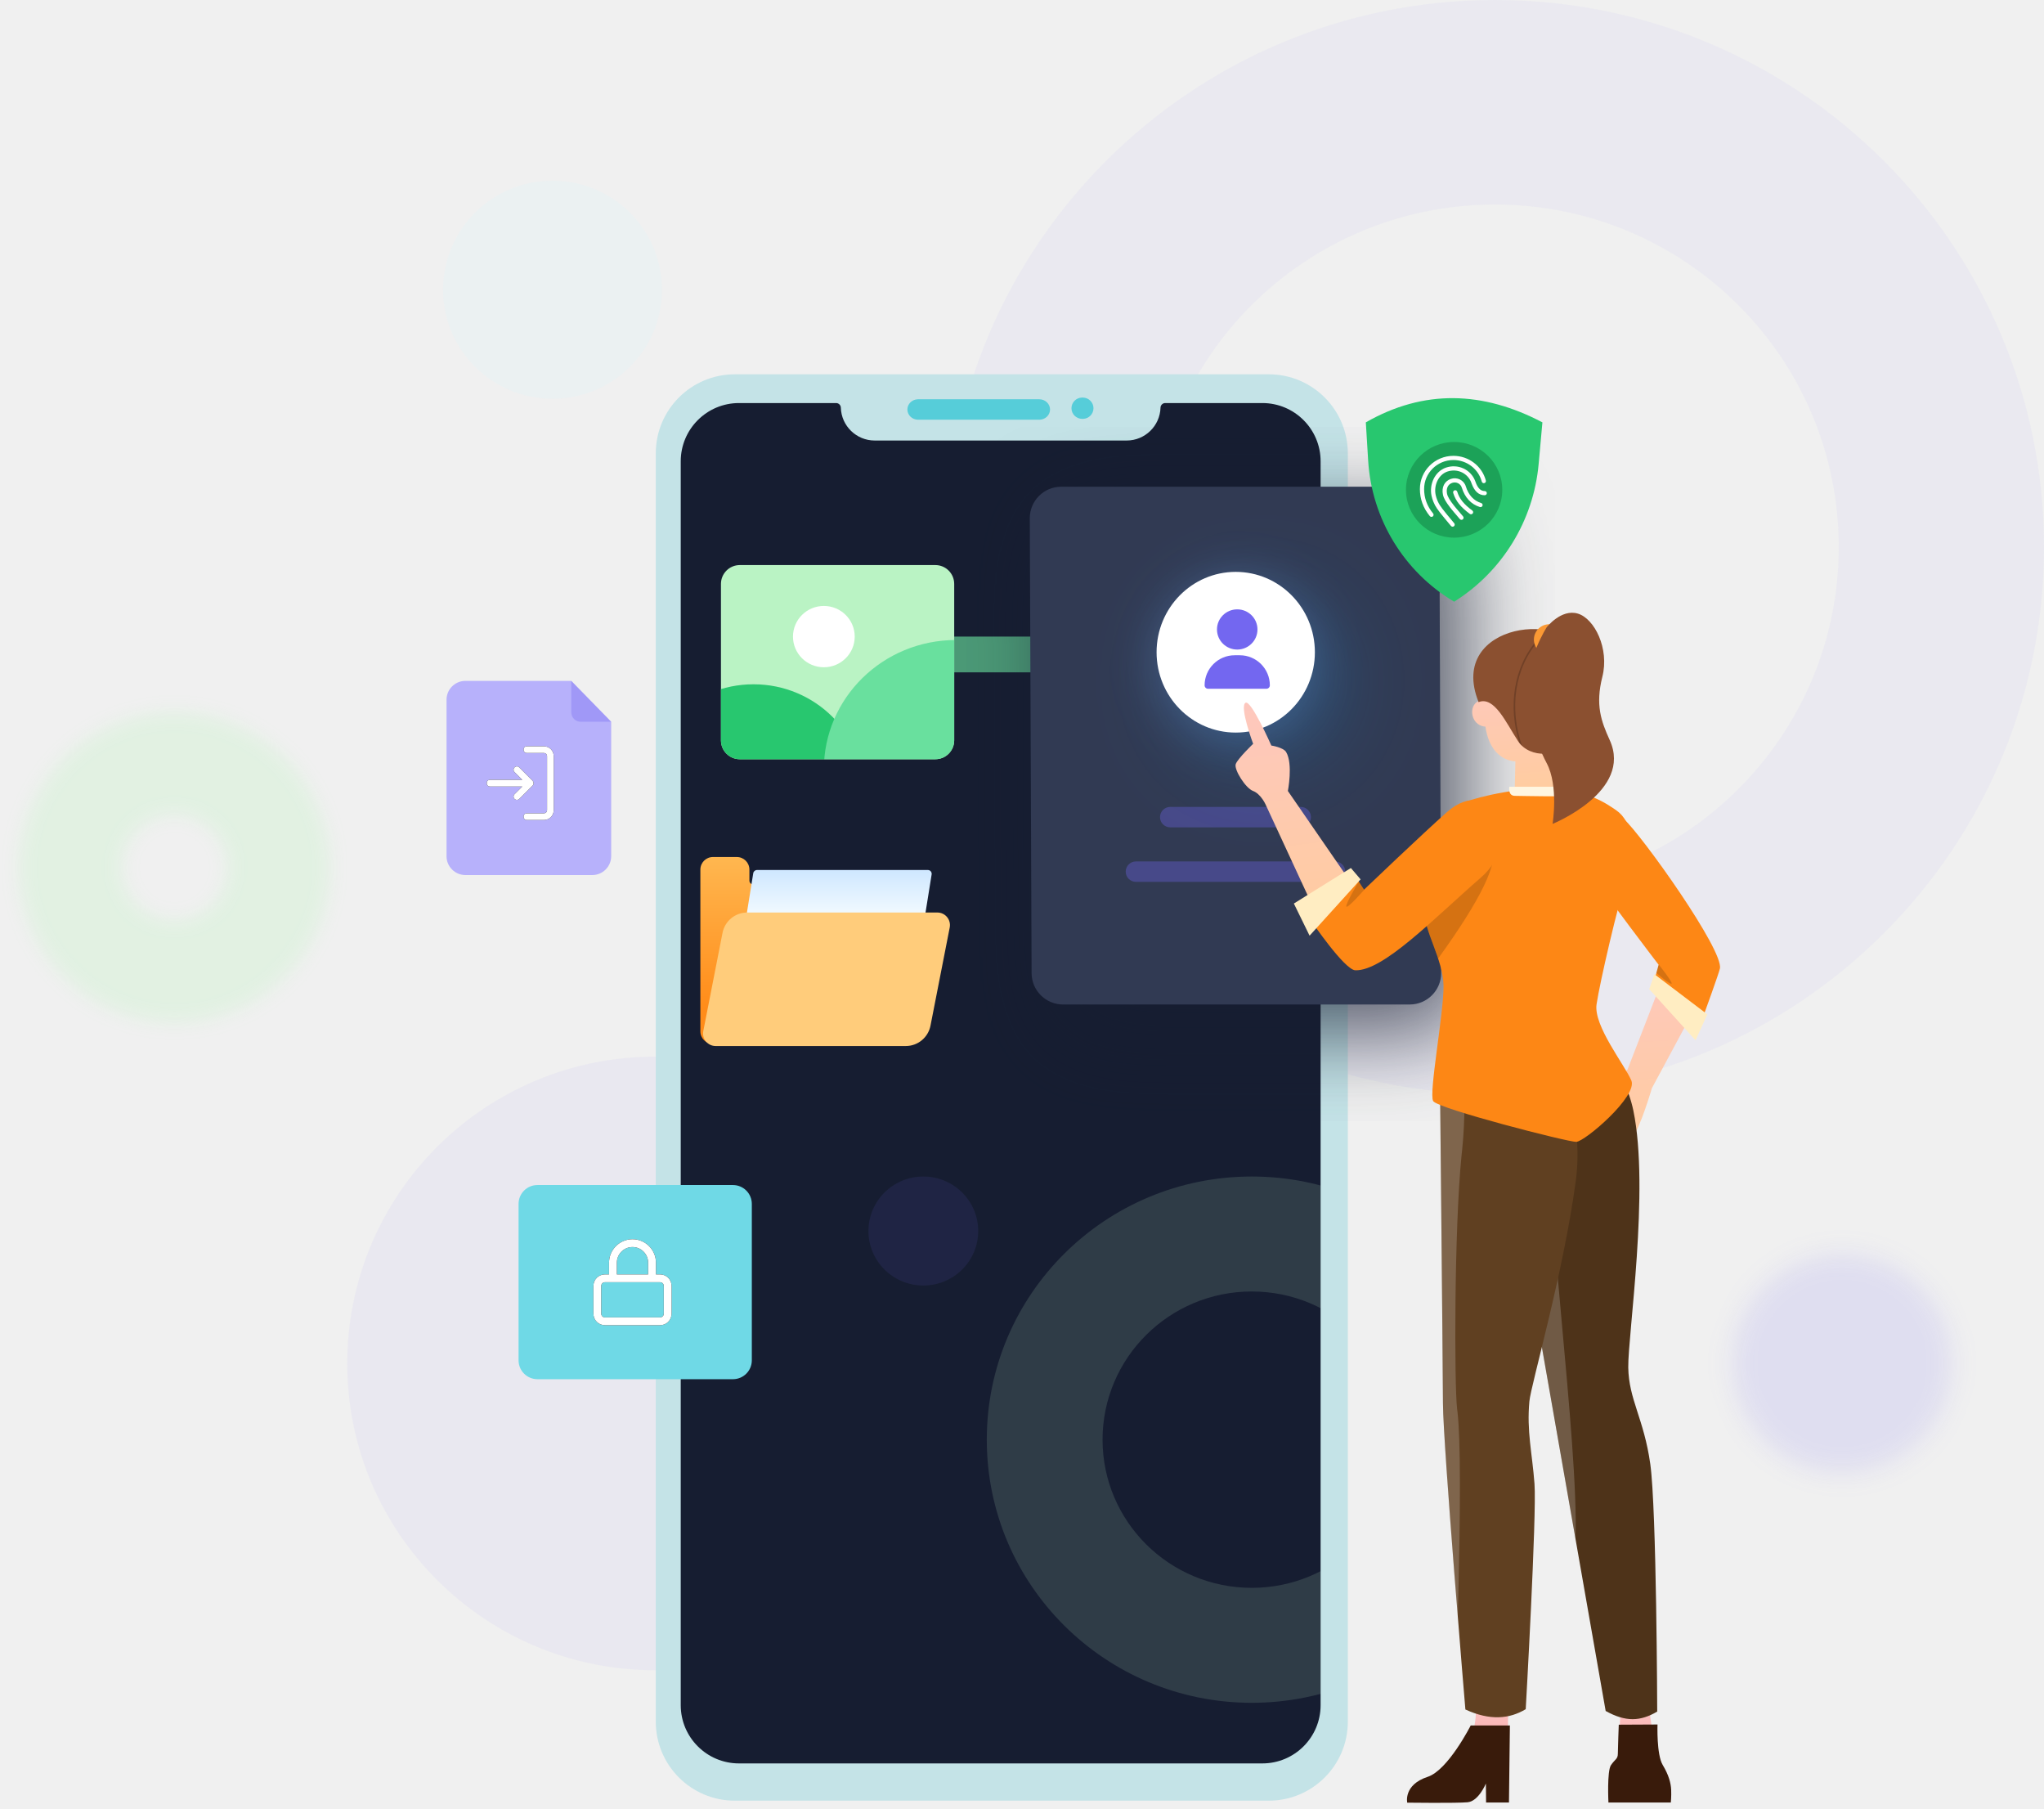
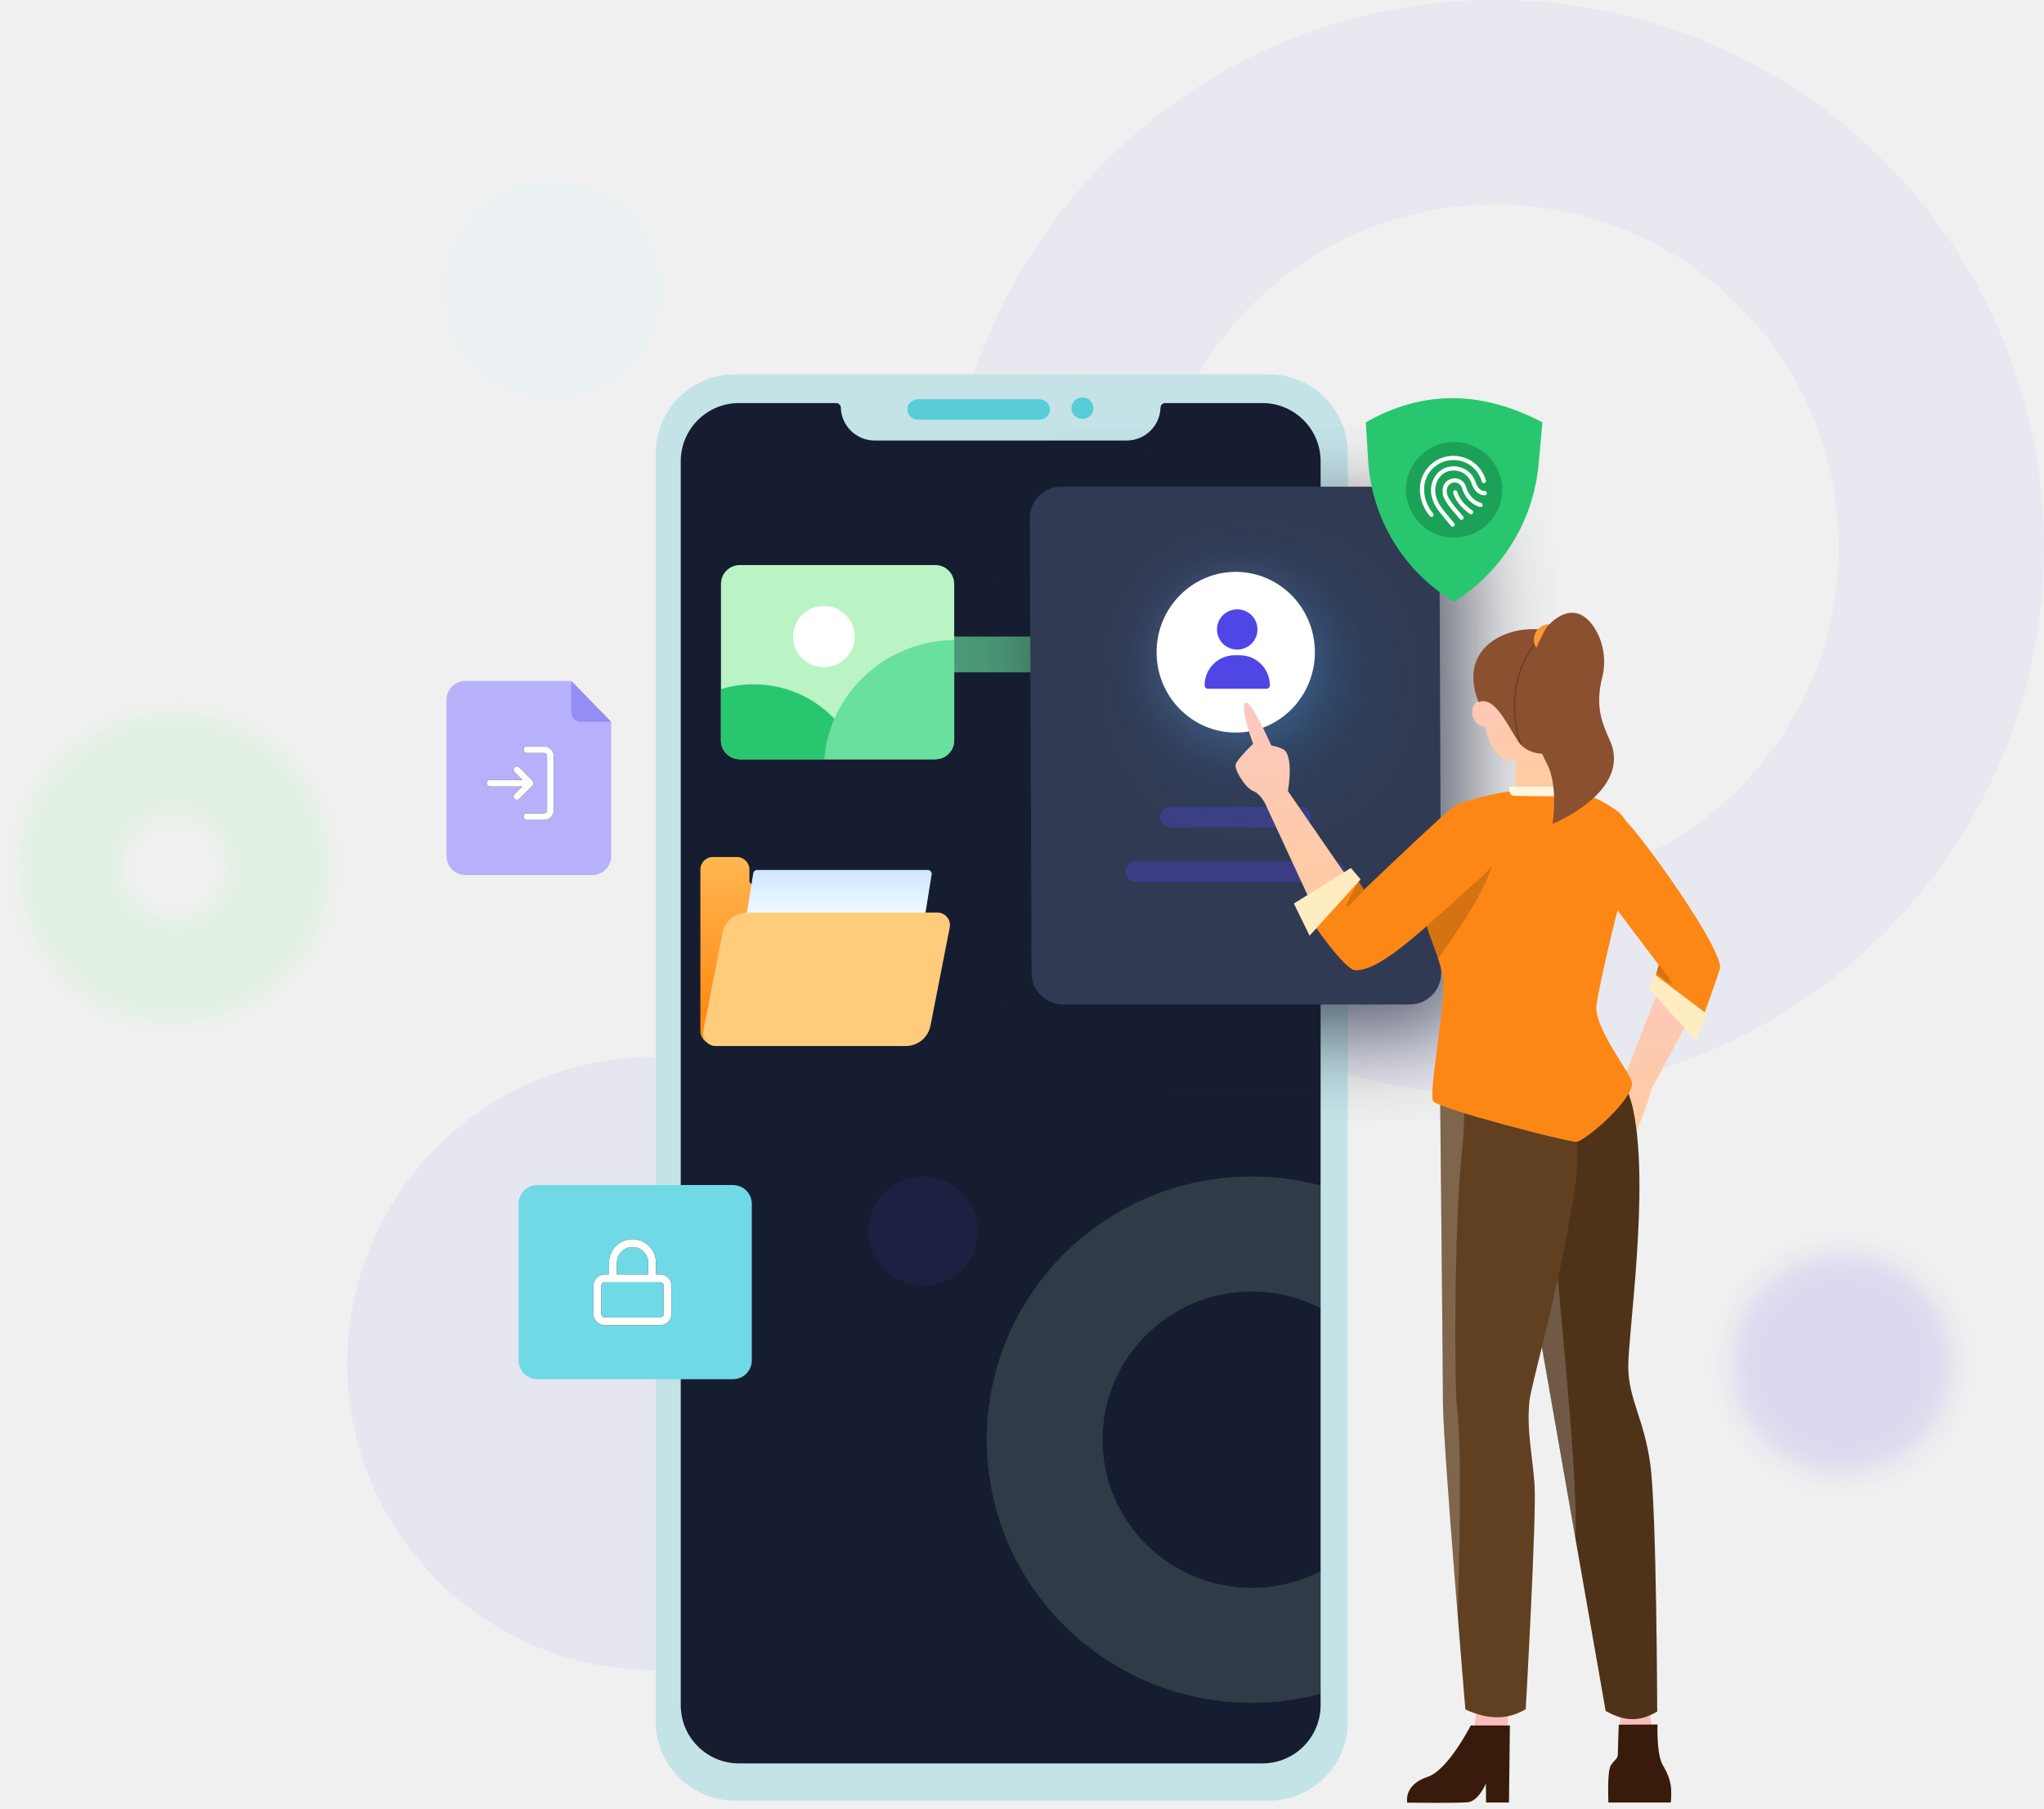
<svg xmlns="http://www.w3.org/2000/svg" width="650" height="575" viewBox="0 0 650 575" fill="none">
  <g id="Illustration">
    <g id="Shape">
-       <path id="Oval" opacity="0.053" fill-rule="evenodd" clip-rule="evenodd" d="M650 173.93C650 77.871 571.829 0 475.402 0C378.974 0 300.804 77.871 300.804 173.93C300.804 269.988 378.974 347.859 475.402 347.859C571.829 347.859 650 269.988 650 173.93ZM366.074 173.93C366.074 113.781 415.022 65.02 475.402 65.02C535.782 65.02 584.729 113.781 584.729 173.93C584.729 234.078 535.782 282.839 475.402 282.839C415.022 282.839 366.074 234.078 366.074 173.93Z" fill="#7367F0" />
+       <path id="Oval" opacity="0.053" fill-rule="evenodd" clip-rule="evenodd" d="M650 173.93C650 77.871 571.829 0 475.402 0C378.974 0 300.804 77.871 300.804 173.93C300.804 269.988 378.974 347.859 475.402 347.859C571.829 347.859 650 269.988 650 173.93ZM366.074 173.93C366.074 113.781 415.022 65.02 475.402 65.02C535.782 65.02 584.729 113.781 584.729 173.93C584.729 234.078 535.782 282.839 475.402 282.839C415.022 282.839 366.074 234.078 366.074 173.93Z" fill="#4F46E5" />
      <g id="Oval_2" opacity="0.141" filter="url(#filter0_f)">
        <path fill-rule="evenodd" clip-rule="evenodd" d="M104.993 275.795C104.993 248.563 82.833 226.488 55.497 226.488C28.16 226.488 6 248.563 6 275.795C6 303.027 28.16 325.102 55.497 325.102C82.833 325.102 104.993 303.027 104.993 275.795ZM38.635 275.795C38.635 266.518 46.184 258.998 55.497 258.998C64.809 258.998 72.358 266.518 72.358 275.795C72.358 285.072 64.809 292.592 55.497 292.592C46.184 292.592 38.635 285.072 38.635 275.795Z" fill="#8BF78F" />
      </g>
-       <ellipse id="Oval_3" cx="208.338" cy="433.469" rx="97.905" ry="97.531" fill="#7367F0" fill-opacity="0.061" />
+       <ellipse id="Oval_3" cx="208.338" cy="433.469" rx="97.905" ry="97.531" fill="#4F46E5" fill-opacity="0.061" />
      <ellipse id="Oval_4" opacity="0.141" cx="175.702" cy="92.112" rx="34.811" ry="34.678" fill="#CEF5FF" />
      <g id="Oval_5" filter="url(#filter1_f)">
-         <ellipse cx="585.818" cy="433.469" rx="34.811" ry="34.678" fill="#7367F0" fill-opacity="0.136" />
+         <ellipse cx="585.818" cy="433.469" rx="34.811" ry="34.678" fill="#4F46E5" fill-opacity="0.136" />
      </g>
    </g>
    <g id="File Organizer">
      <g id="Phone3">
        <path id="Rectangle" fill-rule="evenodd" clip-rule="evenodd" d="M208.539 144.137C208.539 130.254 219.793 119 233.676 119H403.481C417.364 119 428.618 130.254 428.618 144.137V547.336C428.618 561.218 417.364 572.473 403.481 572.473H233.676C219.793 572.473 208.539 561.218 208.539 547.336V144.137Z" fill="#C4E3E7" />
        <g id="Group 48">
          <path id="Rectangle_2" fill-rule="evenodd" clip-rule="evenodd" d="M216.477 146.66C216.477 136.431 224.769 128.138 234.999 128.138H265.888C266.701 128.138 267.366 128.784 267.39 129.597V129.597C267.559 135.419 272.328 140.051 278.153 140.051H358.284C364.108 140.051 368.877 135.419 369.047 129.597V129.597C369.07 128.784 369.736 128.138 370.548 128.138H401.438C411.667 128.138 419.96 136.431 419.96 146.66V542.105C419.96 552.334 411.667 560.627 401.438 560.627H234.999C224.769 560.627 216.477 552.334 216.477 542.105V146.66Z" fill="#161D31" />
          <mask id="mask0" mask-type="alpha" maskUnits="userSpaceOnUse" x="216" y="128" width="204" height="433">
            <path id="Rectangle_3" fill-rule="evenodd" clip-rule="evenodd" d="M216.477 146.66C216.477 136.431 224.769 128.138 234.999 128.138H265.888C266.701 128.138 267.366 128.784 267.39 129.597V129.597C267.559 135.419 272.328 140.051 278.153 140.051H358.284C364.108 140.051 368.877 135.419 369.047 129.597V129.597C369.07 128.784 369.736 128.138 370.548 128.138H401.438C411.667 128.138 419.96 136.431 419.96 146.66V542.105C419.96 552.334 411.667 560.627 401.438 560.627H234.999C224.769 560.627 216.477 552.334 216.477 542.105V146.66Z" fill="white" />
          </mask>
          <g mask="url(#mask0)">
-             <ellipse id="Oval_6" opacity="0.099" cx="293.623" cy="391.368" rx="17.453" ry="17.328" fill="#7367F0" />
+             <ellipse id="Oval_6" opacity="0.099" cx="293.623" cy="391.368" rx="17.453" ry="17.328" fill="#4F46E5" />
            <path id="Oval_7" opacity="0.141" fill-rule="evenodd" clip-rule="evenodd" d="M398.068 374.04C444.606 374.04 482.333 411.496 482.333 457.7C482.333 503.904 444.606 541.359 398.068 541.359C351.53 541.359 313.803 503.904 313.803 457.7C313.803 411.496 351.53 374.04 398.068 374.04ZM398.068 410.59C371.862 410.59 350.618 431.682 350.618 457.7C350.618 483.717 371.862 504.809 398.068 504.809C424.274 504.809 445.518 483.717 445.518 457.7C445.518 431.682 424.274 410.59 398.068 410.59Z" fill="#C8F5D0" />
            <path id="Rectangle_4" fill-rule="evenodd" clip-rule="evenodd" d="M241.264 208.075C241.264 204.934 243.809 202.389 246.949 202.389H391.019C394.159 202.389 396.704 204.934 396.704 208.075V208.075C396.704 211.215 394.159 213.76 391.019 213.76H246.949C243.809 213.76 241.264 211.215 241.264 208.075V208.075Z" fill="#68DE9E" fill-opacity="0.642" />
          </g>
        </g>
        <path id="Path" d="M330.508 126.939C332.39 126.939 333.916 128.394 333.916 130.188C333.916 131.942 332.457 133.372 330.632 133.435L330.508 133.437H291.962C290.08 133.437 288.554 131.982 288.554 130.188C288.554 128.433 290.013 127.004 291.838 126.941L291.962 126.939H330.508Z" fill="#56CDD9" />
        <path id="Path_2" d="M344.322 126.397C346.205 126.397 347.731 127.913 347.731 129.782C347.731 131.609 346.272 133.099 344.447 133.164L344.322 133.166H344.143C342.261 133.166 340.734 131.651 340.734 129.782C340.734 127.954 342.193 126.465 344.018 126.4L344.143 126.397H344.322Z" fill="#56CDD9" />
      </g>
      <g id="Icon54">
        <g id="Group 37">
          <path id="Rectangle_5" fill-rule="evenodd" clip-rule="evenodd" d="M222.72 276.463C222.72 274.254 224.511 272.463 226.72 272.463L234.313 272.463C236.523 272.463 238.313 274.254 238.313 276.463V279.966C238.313 280.639 238.859 281.185 239.533 281.185H289.542C291.751 281.185 293.542 282.976 293.542 285.185V327.883C293.542 330.092 291.751 331.883 289.542 331.883H226.72C224.511 331.883 222.72 330.092 222.72 327.883V276.463Z" fill="url(#paint0_linear)" />
          <path id="Rectangle_6" fill-rule="evenodd" clip-rule="evenodd" d="M239.536 277.616C239.631 277.025 240.141 276.59 240.739 276.59H295.061C295.812 276.59 296.384 277.261 296.265 278.003L288.105 328.794C288.01 329.385 287.5 329.82 286.901 329.82H232.579C231.829 329.82 231.256 329.149 231.375 328.408L239.536 277.616Z" fill="url(#paint1_linear)" />
          <path id="Rectangle_7" fill-rule="evenodd" clip-rule="evenodd" d="M298.086 290.108C300.604 290.108 302.496 292.406 302.012 294.877L295.899 326.091C295.163 329.845 291.873 332.554 288.048 332.554H227.579C225.061 332.554 223.17 330.256 223.654 327.785L229.767 296.57C230.502 292.816 233.792 290.108 237.617 290.108L298.086 290.108Z" fill="#FFCC7B" />
        </g>
      </g>
      <g id="Group 28">
        <path id="Rectangle_8" fill-rule="evenodd" clip-rule="evenodd" d="M142 222.468C142 219.154 144.686 216.468 148 216.468H181.667L194.359 229.463V272.197C194.359 275.511 191.673 278.197 188.359 278.197H148C144.686 278.197 142 275.511 142 272.197V222.468Z" fill="#B7B1FB" />
        <g id="Icon">
          <path id="Mask" fill-rule="evenodd" clip-rule="evenodd" d="M176.099 257.505V240.458C176.099 238.647 174.714 237.262 172.903 237.262H167.575C166.935 237.262 166.509 237.688 166.509 238.327C166.509 238.966 166.935 239.393 167.575 239.393H172.903C173.542 239.393 173.968 239.819 173.968 240.458V257.505C173.968 258.144 173.542 258.57 172.903 258.57H167.575C166.935 258.57 166.509 258.996 166.509 259.636C166.509 260.275 166.935 260.701 167.575 260.701H172.903C174.714 260.701 176.099 259.316 176.099 257.505ZM169.599 248.555C169.706 248.875 169.706 249.194 169.599 249.408C169.599 249.514 169.493 249.621 169.386 249.727L165.124 253.989C164.91 254.202 164.591 254.308 164.378 254.308C164.165 254.308 163.845 254.202 163.632 253.989C163.205 253.563 163.205 252.923 163.632 252.497L166.083 250.047H155.853C155.213 250.047 154.787 249.621 154.787 248.981C154.787 248.342 155.213 247.916 155.853 247.916H166.083L163.632 245.465C163.205 245.039 163.205 244.4 163.632 243.974C164.058 243.548 164.697 243.548 165.124 243.974L169.386 248.236C169.439 248.289 169.466 248.342 169.493 248.395C169.519 248.449 169.546 248.502 169.599 248.555Z" fill="black" />
          <mask id="mask1" mask-type="alpha" maskUnits="userSpaceOnUse" x="154" y="237" width="23" height="24">
            <path id="Mask_2" fill-rule="evenodd" clip-rule="evenodd" d="M176.099 257.505V240.458C176.099 238.647 174.714 237.262 172.903 237.262H167.575C166.935 237.262 166.509 237.688 166.509 238.327C166.509 238.966 166.935 239.393 167.575 239.393H172.903C173.542 239.393 173.968 239.819 173.968 240.458V257.505C173.968 258.144 173.542 258.57 172.903 258.57H167.575C166.935 258.57 166.509 258.996 166.509 259.636C166.509 260.275 166.935 260.701 167.575 260.701H172.903C174.714 260.701 176.099 259.316 176.099 257.505ZM169.599 248.555C169.706 248.875 169.706 249.194 169.599 249.408C169.599 249.514 169.493 249.621 169.386 249.727L165.124 253.989C164.91 254.202 164.591 254.308 164.378 254.308C164.165 254.308 163.845 254.202 163.632 253.989C163.205 253.563 163.205 252.923 163.632 252.497L166.083 250.047H155.853C155.213 250.047 154.787 249.621 154.787 248.981C154.787 248.342 155.213 247.916 155.853 247.916H166.083L163.632 245.465C163.205 245.039 163.205 244.4 163.632 243.974C164.058 243.548 164.697 243.548 165.124 243.974L169.386 248.236C169.439 248.289 169.466 248.342 169.493 248.395C169.519 248.449 169.546 248.502 169.599 248.555Z" fill="white" />
          </mask>
          <g mask="url(#mask1)">
            <g id="Icon Color">
              <rect id="ð¨ Icon Color" x="152.656" y="236.196" width="25.575" height="25.57" fill="white" />
            </g>
          </g>
        </g>
-         <path id="Path_3" opacity="0.34" d="M194.358 229.463H184.666C183.009 229.463 181.666 228.12 181.666 226.463V216.468L194.358 229.463Z" fill="#7367F0" />
+         <path id="Path_3" opacity="0.34" d="M194.358 229.463H184.666C183.009 229.463 181.666 228.12 181.666 226.463V216.468L194.358 229.463Z" fill="#4F46E5" />
      </g>
      <g id="Group">
        <path id="Rectangle_9" fill-rule="evenodd" clip-rule="evenodd" d="M164.907 382.748C164.907 379.434 167.594 376.748 170.907 376.748H233.082C236.396 376.748 239.082 379.434 239.082 382.748V432.477C239.082 435.791 236.396 438.477 233.082 438.477H170.907C167.594 438.477 164.907 435.791 164.907 432.477V382.748Z" fill="#6FD9E6" />
        <g id="Icon_2">
          <path id="Mask_3" fill-rule="evenodd" clip-rule="evenodd" d="M209.841 405.159H208.598V401.43C208.598 397.328 205.241 393.972 201.138 393.972C197.036 393.972 193.679 397.328 193.679 401.43V405.159H192.436C190.322 405.159 188.706 406.774 188.706 408.888V417.589C188.706 419.702 190.322 421.317 192.436 421.317H209.841C211.954 421.317 213.57 419.702 213.57 417.589V408.888C213.57 406.774 211.954 405.159 209.841 405.159ZM196.165 401.43C196.165 398.695 198.403 396.458 201.138 396.458C203.873 396.458 206.111 398.695 206.111 401.43V405.159H196.165V401.43ZM209.841 418.831C210.587 418.831 211.084 418.334 211.084 417.589V408.888C211.084 408.142 210.587 407.645 209.841 407.645H192.436C191.69 407.645 191.192 408.142 191.192 408.888V417.589C191.192 418.334 191.69 418.831 192.436 418.831H209.841Z" fill="black" />
          <mask id="mask2" mask-type="alpha" maskUnits="userSpaceOnUse" x="188" y="393" width="26" height="29">
            <path id="Mask_4" fill-rule="evenodd" clip-rule="evenodd" d="M209.841 405.159H208.598V401.43C208.598 397.328 205.241 393.972 201.138 393.972C197.036 393.972 193.679 397.328 193.679 401.43V405.159H192.436C190.322 405.159 188.706 406.774 188.706 408.888V417.589C188.706 419.702 190.322 421.317 192.436 421.317H209.841C211.954 421.317 213.57 419.702 213.57 417.589V408.888C213.57 406.774 211.954 405.159 209.841 405.159ZM196.165 401.43C196.165 398.695 198.403 396.458 201.138 396.458C203.873 396.458 206.111 398.695 206.111 401.43V405.159H196.165V401.43ZM209.841 418.831C210.587 418.831 211.084 418.334 211.084 417.589V408.888C211.084 408.142 210.587 407.645 209.841 407.645H192.436C191.69 407.645 191.192 408.142 191.192 408.888V417.589C191.192 418.334 191.69 418.831 192.436 418.831H209.841Z" fill="white" />
          </mask>
          <g mask="url(#mask2)">
            <g id="Icon Color_2">
              <rect id="ð¨ Icon Color_2" x="186.22" y="392.729" width="29.837" height="29.832" fill="white" />
            </g>
          </g>
        </g>
      </g>
      <g id="Group 34">
        <path id="Rectangle_10" d="M229.265 185.646C229.265 182.333 231.951 179.646 235.265 179.646H297.44C300.754 179.646 303.44 182.333 303.44 185.646V235.376C303.44 238.69 300.754 241.376 297.44 241.376H235.265C231.951 241.376 229.265 238.69 229.265 235.376V185.646Z" fill="#BAF3C4" />
        <mask id="mask3" mask-type="alpha" maskUnits="userSpaceOnUse" x="229" y="179" width="75" height="63">
          <path id="Rectangle_11" d="M229.265 185.646C229.265 182.333 231.951 179.646 235.265 179.646H297.44C300.754 179.646 303.44 182.333 303.44 185.646V235.376C303.44 238.69 300.754 241.376 297.44 241.376H235.265C231.951 241.376 229.265 238.69 229.265 235.376V185.646Z" fill="white" />
        </mask>
        <g mask="url(#mask3)">
          <ellipse id="Oval_8" cx="261.989" cy="202.389" rx="9.817" ry="9.747" fill="white" />
          <ellipse id="Oval_9" cx="239.627" cy="252.747" rx="35.451" ry="35.197" fill="#28C76F" />
          <ellipse id="Oval_10" cx="303.986" cy="244.625" rx="41.996" ry="41.153" fill="#69E09E" />
        </g>
      </g>
      <g id="Group 23">
        <g id="Rectangle_12" filter="url(#filter2_d)">
          <path fill-rule="evenodd" clip-rule="evenodd" d="M327.477 164.778C327.455 159.239 331.939 154.738 337.477 154.738H447.72C453.227 154.738 457.698 159.191 457.72 164.698L458.295 309.31C458.317 314.848 453.833 319.35 448.295 319.35H338.052C332.545 319.35 328.074 314.897 328.052 309.39L327.477 164.778Z" fill="#313A53" />
        </g>
-         <path id="Rectangle_13" opacity="0.34" d="M368.889 259.786C368.889 257.992 370.343 256.537 372.138 256.537H413.635C415.43 256.537 416.884 257.992 416.884 259.786V259.786C416.884 261.581 415.43 263.035 413.635 263.035H372.138C370.343 263.035 368.889 261.581 368.889 259.786V259.786Z" fill="#7367F0" />
-         <path id="Rectangle_14" opacity="0.34" d="M357.98 277.114C357.98 275.32 359.435 273.865 361.229 273.865H424.543C426.338 273.865 427.792 275.32 427.792 277.114V277.114C427.792 278.908 426.338 280.363 424.543 280.363H361.229C359.435 280.363 357.98 278.908 357.98 277.114V277.114Z" fill="#7367F0" />
+         <path id="Rectangle_13" opacity="0.34" d="M368.889 259.786C368.889 257.992 370.343 256.537 372.138 256.537H413.635C415.43 256.537 416.884 257.992 416.884 259.786V259.786C416.884 261.581 415.43 263.035 413.635 263.035H372.138C370.343 263.035 368.889 261.581 368.889 259.786V259.786Z" fill="#4F46E5" />
+         <path id="Rectangle_14" opacity="0.34" d="M357.98 277.114C357.98 275.32 359.435 273.865 361.229 273.865H424.543C426.338 273.865 427.792 275.32 427.792 277.114V277.114C427.792 278.908 426.338 280.363 424.543 280.363H361.229C359.435 280.363 357.98 278.908 357.98 277.114V277.114Z" fill="#4F46E5" />
        <g id="Icon8">
          <g id="Oval_11" filter="url(#filter3_dd)">
            <ellipse cx="392.968" cy="207.357" rx="25.17" ry="25.545" fill="white" />
          </g>
          <g id="Group 70">
-             <path id="Combined Shape" fill-rule="evenodd" clip-rule="evenodd" d="M393.443 206.51C396.999 206.51 399.882 203.648 399.882 200.117C399.882 196.587 396.999 193.725 393.443 193.725C389.887 193.725 387.004 196.587 387.004 200.117C387.004 203.648 389.887 206.51 393.443 206.51ZM392.631 208.32C387.35 208.32 383.069 212.601 383.069 217.881C383.069 218.485 383.559 218.974 384.162 218.974H402.724C403.327 218.974 403.817 218.485 403.817 217.881C403.817 212.601 399.536 208.32 394.255 208.32H392.631Z" fill="#7367F0" />
+             <path id="Combined Shape" fill-rule="evenodd" clip-rule="evenodd" d="M393.443 206.51C396.999 206.51 399.882 203.648 399.882 200.117C399.882 196.587 396.999 193.725 393.443 193.725C389.887 193.725 387.004 196.587 387.004 200.117C387.004 203.648 389.887 206.51 393.443 206.51ZM392.631 208.32C387.35 208.32 383.069 212.601 383.069 217.881C383.069 218.485 383.559 218.974 384.162 218.974H402.724C403.327 218.974 403.817 218.485 403.817 217.881C403.817 212.601 399.536 208.32 394.255 208.32H392.631Z" fill="#4F46E5" />
          </g>
        </g>
      </g>
      <g id="Wom3.5">
        <g id="RArm">
          <path id="Path_4" fill-rule="evenodd" clip-rule="evenodd" d="M517.545 340.072C517.545 340.072 505.347 352.052 506.095 353.223C506.843 354.403 512.99 351.663 512.99 351.663C512.99 351.663 505.321 364.247 506.899 365.214C508.476 366.181 516.545 364.223 519.019 361.629C521.494 359.035 525.312 345.945 525.312 345.945L543.865 311.45L530.41 306.827L517.545 340.072Z" fill="url(#paint2_linear)" />
          <path id="Path_5" fill-rule="evenodd" clip-rule="evenodd" d="M505.088 276.306C510.211 284.208 527.455 306.729 527.455 306.729L526.198 311.222L542.045 322.008C542.045 322.008 546.547 309.66 546.938 307.923C548.226 302.193 522.192 265.626 516.362 260.342C507.184 252.022 497.26 264.229 505.088 276.306Z" fill="#FD8715" />
          <path id="Path_6" fill-rule="evenodd" clip-rule="evenodd" d="M531.576 312.707C531.872 312.135 527.48 306.648 527.48 306.648L526.736 309.316C526.736 309.316 531.281 313.28 531.576 312.707Z" fill="black" fill-opacity="0.16" />
          <path id="Path 70" fill-rule="evenodd" clip-rule="evenodd" d="M526.1 309.714L542.936 322.479L539.184 330.734L524.464 314.478L526.1 309.714Z" fill="#FFEDC2" />
        </g>
        <g id="RLeg">
          <path id="Path_7" fill-rule="evenodd" clip-rule="evenodd" d="M515.472 542.024L514.537 557.842L526.524 558.152L524.271 542.024H515.472Z" fill="url(#paint3_linear)" />
          <path id="Path_8" fill-rule="evenodd" clip-rule="evenodd" d="M527.092 548.256C527.092 548.256 526.756 557.782 528.743 561.108C530.743 564.433 531.348 567.012 531.437 569.001C531.531 571.133 531.328 573.065 531.328 573.065H511.488C511.488 573.065 510.991 563.042 512.305 561.152C513.619 559.263 514.481 559.23 514.481 557.56C514.492 555.89 514.776 548.318 514.776 548.318L527.092 548.256Z" fill="#391B0B" />
          <path id="Path_9" fill-rule="evenodd" clip-rule="evenodd" d="M473.239 330.841L504.336 327.485L504.793 327.906C507.009 330.003 516.641 339.739 519.408 353.048C524.633 378.173 517.64 424.578 517.795 434.753C517.943 444.929 522.786 451.069 524.799 465.456C526.811 479.843 527.001 544.143 527.001 544.143C521.665 547.283 516.97 547.507 510.607 543.955L473.239 330.841Z" fill="#4E3319" />
          <path id="Path_10" fill-rule="evenodd" clip-rule="evenodd" d="M501.016 489.256L473.239 330.841L490.529 328.975C491.299 384.008 502.052 458.397 501.016 489.256Z" fill="white" fill-opacity="0.192" />
        </g>
        <g id="LLeg">
          <path id="Path_11" fill-rule="evenodd" clip-rule="evenodd" d="M479.609 540.361L469.387 540.526C469.387 540.526 470.059 551.06 466.128 554.628L465.913 554.815C461.168 558.764 479.476 557.339 479.476 557.339L479.609 540.361Z" fill="url(#paint4_linear)" />
          <path id="Path_12" fill-rule="evenodd" clip-rule="evenodd" d="M480.151 548.573L479.857 573.056L472.578 573.061L472.515 567.028C472.515 567.028 470.219 572.653 466.71 572.978C463.191 573.303 447.509 573.104 447.509 573.104C447.509 573.104 446.206 567.456 454.012 564.891C460.505 562.759 467.684 548.573 467.684 548.573H480.151Z" fill="#391B0B" />
          <path id="Path_13" fill-rule="evenodd" clip-rule="evenodd" d="M457.814 333.019L492.733 331.844L492.994 332.323C494.688 335.514 503.972 354.195 501.106 375.428C497.082 405.232 486.853 440.171 486.352 445.509C485.459 455.025 487.245 461.915 487.977 471.744C488.709 481.573 485.185 543.391 485.185 543.391C480.003 546.485 473.837 547.092 465.998 543.484C465.998 543.484 458.921 459.518 458.869 446.229C458.817 432.941 457.814 333.019 457.814 333.019Z" fill="#604021" />
          <path id="Path_14" fill-rule="evenodd" clip-rule="evenodd" d="M465 365.255L464.768 367.463C462.441 390.748 462.458 440.198 463.36 447.824L463.483 448.807C464.483 457.412 464.515 479.26 463.58 514.35L462.364 499.208C460.058 470.072 458.893 452.412 458.869 446.229L458.827 439.83C458.626 413.956 457.814 333.018 457.814 333.018L465.179 332.771C465.966 345.547 465.906 356.375 465 365.255Z" fill="white" fill-opacity="0.192" />
        </g>
        <g id="Head">
          <path id="Path_15" fill-rule="evenodd" clip-rule="evenodd" d="M471.13 222.653C466.834 223.12 467.138 230.619 472.368 231.011C473.437 238.24 477.25 241.684 481.898 242.083L481.64 253.018L502.199 253.006C502.199 253.006 496.41 245.281 496.699 234.706C496.987 224.13 496.505 214.196 496.505 214.196L469.876 214.67L471.13 222.653Z" fill="url(#paint5_linear)" />
          <path id="Path_16" fill-rule="evenodd" clip-rule="evenodd" d="M470.195 223.215C475.199 221.25 478.896 229.709 482.725 235.589C486.554 241.468 496.474 240.469 497.841 235.589C503.017 224.899 507.478 210.367 501.438 209.174C500.587 193.726 459.859 197.373 470.195 223.215Z" fill="#8B5030" />
          <path id="Combined Shape_2" fill-rule="evenodd" clip-rule="evenodd" d="M498.141 203.079H489.281H489.169L489.095 203.162C481.246 211.86 479.5 224.681 483.191 236.235C483.447 236.556 483.724 236.853 484.017 237.126C479.932 225.481 481.513 212.381 489.392 203.579H498.734C498.544 203.406 498.346 203.24 498.141 203.079Z" fill="black" fill-opacity="0.199" />
          <ellipse id="Oval_12" cx="492.697" cy="203.329" rx="4.909" ry="4.873" fill="#FB9934" />
        </g>
        <g id="Body">
          <path id="Path_17" fill-rule="evenodd" clip-rule="evenodd" d="M465.736 255.135C461.149 261.825 453.505 284.53 453.071 289.637C452.583 295.529 458.945 304.915 459.049 313.444C459.142 321.974 454.304 347.658 455.758 350.058C457.2 352.457 498.554 363.079 501.252 363.022C503.939 362.964 520.901 348.507 518.773 343.511C516.633 338.515 506.7 326.099 507.712 319.292C508.712 312.485 514.521 287.36 517.405 278.809C520.278 270.257 519.32 261.279 513.959 257.6C511.305 255.779 504.226 250.606 491.619 250.63C479.012 250.654 466.092 254.617 465.736 255.135Z" fill="#FD8715" />
          <path id="Path 68" fill-rule="evenodd" clip-rule="evenodd" d="M479.971 250.141C479.971 250.141 479.44 253.018 481.763 253.018C484.085 253.018 499.665 253.527 501.774 252.617C503.884 251.708 503.251 250.141 503.251 250.141H479.971Z" fill="#FFF6E1" />
          <path id="Path_18" fill-rule="evenodd" clip-rule="evenodd" d="M459.078 269.604L459.219 269.533C467.714 265.323 472.817 265.137 474.527 268.975C476.738 273.937 471.004 285.858 457.327 304.74C455.448 299.013 452.746 293.553 453.071 289.637C453.322 286.681 455.988 277.832 459.078 269.604Z" fill="black" fill-opacity="0.16" />
        </g>
        <g id="LArm">
          <path id="Path_19" fill-rule="evenodd" clip-rule="evenodd" d="M402.413 255.658C402.413 255.658 400.883 252.36 398.477 251.468C396.072 250.576 392.393 244.665 392.962 242.949C393.531 241.233 398.507 236.473 398.507 236.473C398.507 236.473 394.108 224.753 396.056 223.43C397.777 222.261 404.291 237.023 404.291 237.023C404.291 237.023 408.121 237.596 409.004 239.106C411.232 242.91 409.548 251.468 409.548 251.468L432.156 284.267L421.782 297.472L402.413 255.658Z" fill="url(#paint6_linear)" />
          <path id="Path_20" fill-rule="evenodd" clip-rule="evenodd" d="M460.125 258.201C452.479 264.945 433.777 282.836 433.777 282.836C433.777 282.836 430.999 278.609 430.999 278.609L417.013 292.828C417.013 292.828 427.563 308.364 430.999 308.473C439.95 308.756 455.989 291.976 471.068 278.874C484.588 267.126 474.377 245.631 460.125 258.201Z" fill="#FD8715" />
          <path id="Path_21" fill-rule="evenodd" clip-rule="evenodd" d="M433.832 282.857C433.832 282.857 428.586 288.881 428.153 288.224C427.72 287.567 432.11 280.244 432.11 280.244L433.832 282.857Z" fill="black" fill-opacity="0.16" />
          <path id="Path 69" fill-rule="evenodd" clip-rule="evenodd" d="M432.673 279.567L416.452 297.472L411.454 287.254L429.587 275.957L432.673 279.567Z" fill="#FFEDC2" />
        </g>
        <path id="Path_22" fill-rule="evenodd" clip-rule="evenodd" d="M491.835 199.45C491.835 199.45 496.429 193.51 501.733 195.069C507.037 196.627 511.834 206.18 509.556 215.159C507.29 224.14 509.159 229.262 511.909 235.315C519.295 251.595 493.721 261.933 493.721 261.933C493.721 261.933 495.717 249.869 491.835 242.584C487.838 235.082 485.568 225.461 485.568 219.574C485.568 209.336 491.835 199.45 491.835 199.45Z" fill="#8B5030" />
      </g>
      <g id="Group 39">
        <path id="Rectangle_15" fill-rule="evenodd" clip-rule="evenodd" d="M434.338 134.277C452.818 123.705 471.55 124.331 490.493 134.277L489.293 147.546C487.666 165.529 477.722 181.716 462.415 191.295V191.295V191.295C446.446 181.783 436.213 164.989 435.08 146.435L434.338 134.277Z" fill="#28C76F" />
        <ellipse id="Oval_13" cx="462.416" cy="155.723" rx="15.315" ry="15.205" fill="#1CA258" />
        <g id="Group 40">
          <path id="Path_23" fill-rule="evenodd" clip-rule="evenodd" d="M462.197 144.922C467.068 144.922 471.284 148.181 472.507 152.778C472.602 153.133 472.388 153.497 472.031 153.591C471.673 153.685 471.306 153.473 471.212 153.118C470.143 149.102 466.456 146.252 462.197 146.252C457.048 146.252 452.875 150.381 452.875 155.472C452.875 158.346 453.824 160.929 455.734 163.247C455.969 163.531 455.927 163.95 455.64 164.183C455.354 164.415 454.932 164.374 454.697 164.089C452.593 161.537 451.535 158.656 451.535 155.472C451.535 149.645 456.309 144.922 462.197 144.922Z" fill="white" />
          <path id="Path_24" fill-rule="evenodd" clip-rule="evenodd" d="M459.827 148.663C463.619 147.367 467.713 149.243 469.112 152.912L469.188 153.122C469.907 155.195 470.885 156.133 472.136 156.117C472.506 156.112 472.81 156.406 472.814 156.774C472.819 157.141 472.523 157.443 472.153 157.447C470.288 157.471 468.903 156.203 468.011 153.807L467.921 153.555C466.843 150.448 463.432 148.838 460.263 149.921C457.41 150.896 455.885 154.344 456.556 157.383C456.686 157.975 456.851 158.506 457.064 159.018L457.255 159.46C457.891 160.856 458.718 161.903 462.454 166.36C462.69 166.643 462.652 167.062 462.367 167.297C462.083 167.532 461.66 167.493 461.423 167.211L459.42 164.808C457.016 161.896 456.473 161.066 455.867 159.626L455.825 159.525C455.582 158.939 455.393 158.334 455.246 157.668C454.441 154.017 456.272 149.879 459.827 148.663Z" fill="white" />
          <path id="Path_25" fill-rule="evenodd" clip-rule="evenodd" d="M461.375 152.255C463.339 151.583 465.512 152.632 466.122 154.593C467.003 157.418 468.623 159.173 471.015 159.927C471.368 160.038 471.563 160.412 471.451 160.762C471.339 161.112 470.962 161.306 470.61 161.195C467.779 160.303 465.847 158.21 464.842 154.986C464.458 153.753 463.07 153.083 461.811 153.513C460.471 153.971 459.808 155.254 460.174 157.01C460.359 157.903 461.094 159.119 462.345 160.703L462.558 160.971C462.734 161.19 462.918 161.414 463.118 161.653L465.271 164.182C465.507 164.465 465.467 164.885 465.182 165.119C464.897 165.353 464.474 165.313 464.238 165.03L462.516 163.012L462.085 162.501C461.881 162.256 461.692 162.026 461.511 161.801L461.077 161.252C459.831 159.642 459.089 158.372 458.861 157.279C458.364 154.891 459.373 152.939 461.375 152.255Z" fill="white" />
          <path id="Path_26" fill-rule="evenodd" clip-rule="evenodd" d="M462.568 155.878C462.922 155.77 463.296 155.968 463.405 156.319C464.127 158.66 465.541 160.321 468.201 162.304C468.497 162.524 468.557 162.941 468.335 163.235C468.113 163.529 467.693 163.588 467.397 163.368C464.531 161.231 462.944 159.368 462.123 156.709C462.015 156.358 462.214 155.986 462.568 155.878Z" fill="white" />
        </g>
      </g>
    </g>
  </g>
  <defs>
    <filter id="filter0_f" x="0.563" y="221.051" width="109.866" height="109.487" filterUnits="userSpaceOnUse" color-interpolation-filters="sRGB">
      <feFlood flood-opacity="0" result="BackgroundImageFix" />
      <feBlend mode="normal" in="SourceGraphic" in2="BackgroundImageFix" result="shape" />
      <feGaussianBlur stdDeviation="2.718" result="effect1_foregroundBlur" />
    </filter>
    <filter id="filter1_f" x="542.852" y="390.637" width="85.931" height="85.665" filterUnits="userSpaceOnUse" color-interpolation-filters="sRGB">
      <feFlood flood-opacity="0" result="BackgroundImageFix" />
      <feBlend mode="normal" in="SourceGraphic" in2="BackgroundImageFix" result="shape" />
      <feGaussianBlur stdDeviation="4.077" result="effect1_foregroundBlur" />
    </filter>
    <filter id="filter2_d" x="307.478" y="135.738" width="186.818" height="220.612" filterUnits="userSpaceOnUse" color-interpolation-filters="sRGB">
      <feFlood flood-opacity="0" result="BackgroundImageFix" />
      <feColorMatrix in="SourceAlpha" type="matrix" values="0 0 0 0 0 0 0 0 0 0 0 0 0 0 0 0 0 0 127 0" />
      <feOffset dx="8" dy="9" />
      <feGaussianBlur stdDeviation="14" />
      <feColorMatrix type="matrix" values="0 0 0 0 0.086 0 0 0 0 0.114 0 0 0 0 0.192 0 0 0 0.7 0" />
      <feBlend mode="normal" in2="BackgroundImageFix" result="effect1_dropShadow" />
      <feBlend mode="normal" in="SourceGraphic" in2="effect1_dropShadow" result="shape" />
    </filter>
    <filter id="filter3_dd" x="347.798" y="162.812" width="106.341" height="107.09" filterUnits="userSpaceOnUse" color-interpolation-filters="sRGB">
      <feFlood flood-opacity="0" result="BackgroundImageFix" />
      <feColorMatrix in="SourceAlpha" type="matrix" values="0 0 0 0 0 0 0 0 0 0 0 0 0 0 0 0 0 0 127 0" />
      <feOffset dx="8" dy="9" />
      <feGaussianBlur stdDeviation="14" />
      <feColorMatrix type="matrix" values="0 0 0 0 0.076 0 0 0 0 0.583 0 0 0 0 0.879 0 0 0 0.229 0" />
      <feBlend mode="normal" in2="BackgroundImageFix" result="effect1_dropShadow" />
      <feColorMatrix in="SourceAlpha" type="matrix" values="0 0 0 0 0 0 0 0 0 0 0 0 0 0 0 0 0 0 127 0" />
      <feOffset dy="2" />
      <feGaussianBlur stdDeviation="7.5" />
      <feColorMatrix type="matrix" values="0 0 0 0 0.504 0 0 0 0 0.7 0 0 0 0 1 0 0 0 0.234 0" />
      <feBlend mode="normal" in2="effect1_dropShadow" result="effect2_dropShadow" />
      <feBlend mode="normal" in="SourceGraphic" in2="effect2_dropShadow" result="shape" />
    </filter>
    <linearGradient id="paint0_linear" x1="299.098" y1="320.699" x2="299.098" y2="251.956" gradientUnits="userSpaceOnUse">
      <stop stop-color="#FF8C19" />
      <stop offset="1" stop-color="#FFC967" />
    </linearGradient>
    <linearGradient id="paint1_linear" x1="290.964" y1="293.294" x2="290.964" y2="261.963" gradientUnits="userSpaceOnUse">
      <stop stop-color="#F8FDFF" />
      <stop offset="1" stop-color="#AAD4FF" />
    </linearGradient>
    <linearGradient id="paint2_linear" x1="502.994" y1="290.908" x2="507.069" y2="361.835" gradientUnits="userSpaceOnUse">
      <stop stop-color="#FDC6C6" />
      <stop offset="1" stop-color="#FFCCA1" />
    </linearGradient>
    <linearGradient id="paint3_linear" x1="512.463" y1="538.098" x2="514.125" y2="557.265" gradientUnits="userSpaceOnUse">
      <stop stop-color="#FDC6C6" />
      <stop offset="1" stop-color="#FAB2B2" />
    </linearGradient>
    <linearGradient id="paint4_linear" x1="462.622" y1="536.167" x2="464.195" y2="556.674" gradientUnits="userSpaceOnUse">
      <stop stop-color="#FDC6C6" />
      <stop offset="1" stop-color="#FAB2B2" />
    </linearGradient>
    <linearGradient id="paint5_linear" x1="462.262" y1="204.745" x2="465.66" y2="250.978" gradientUnits="userSpaceOnUse">
      <stop stop-color="#FDC6C6" />
      <stop offset="1" stop-color="#FFCCA1" />
    </linearGradient>
    <linearGradient id="paint6_linear" x1="386.111" y1="205.324" x2="396.752" y2="292.76" gradientUnits="userSpaceOnUse">
      <stop stop-color="#FDC6C6" />
      <stop offset="1" stop-color="#FFCCA1" />
    </linearGradient>
  </defs>
</svg>
